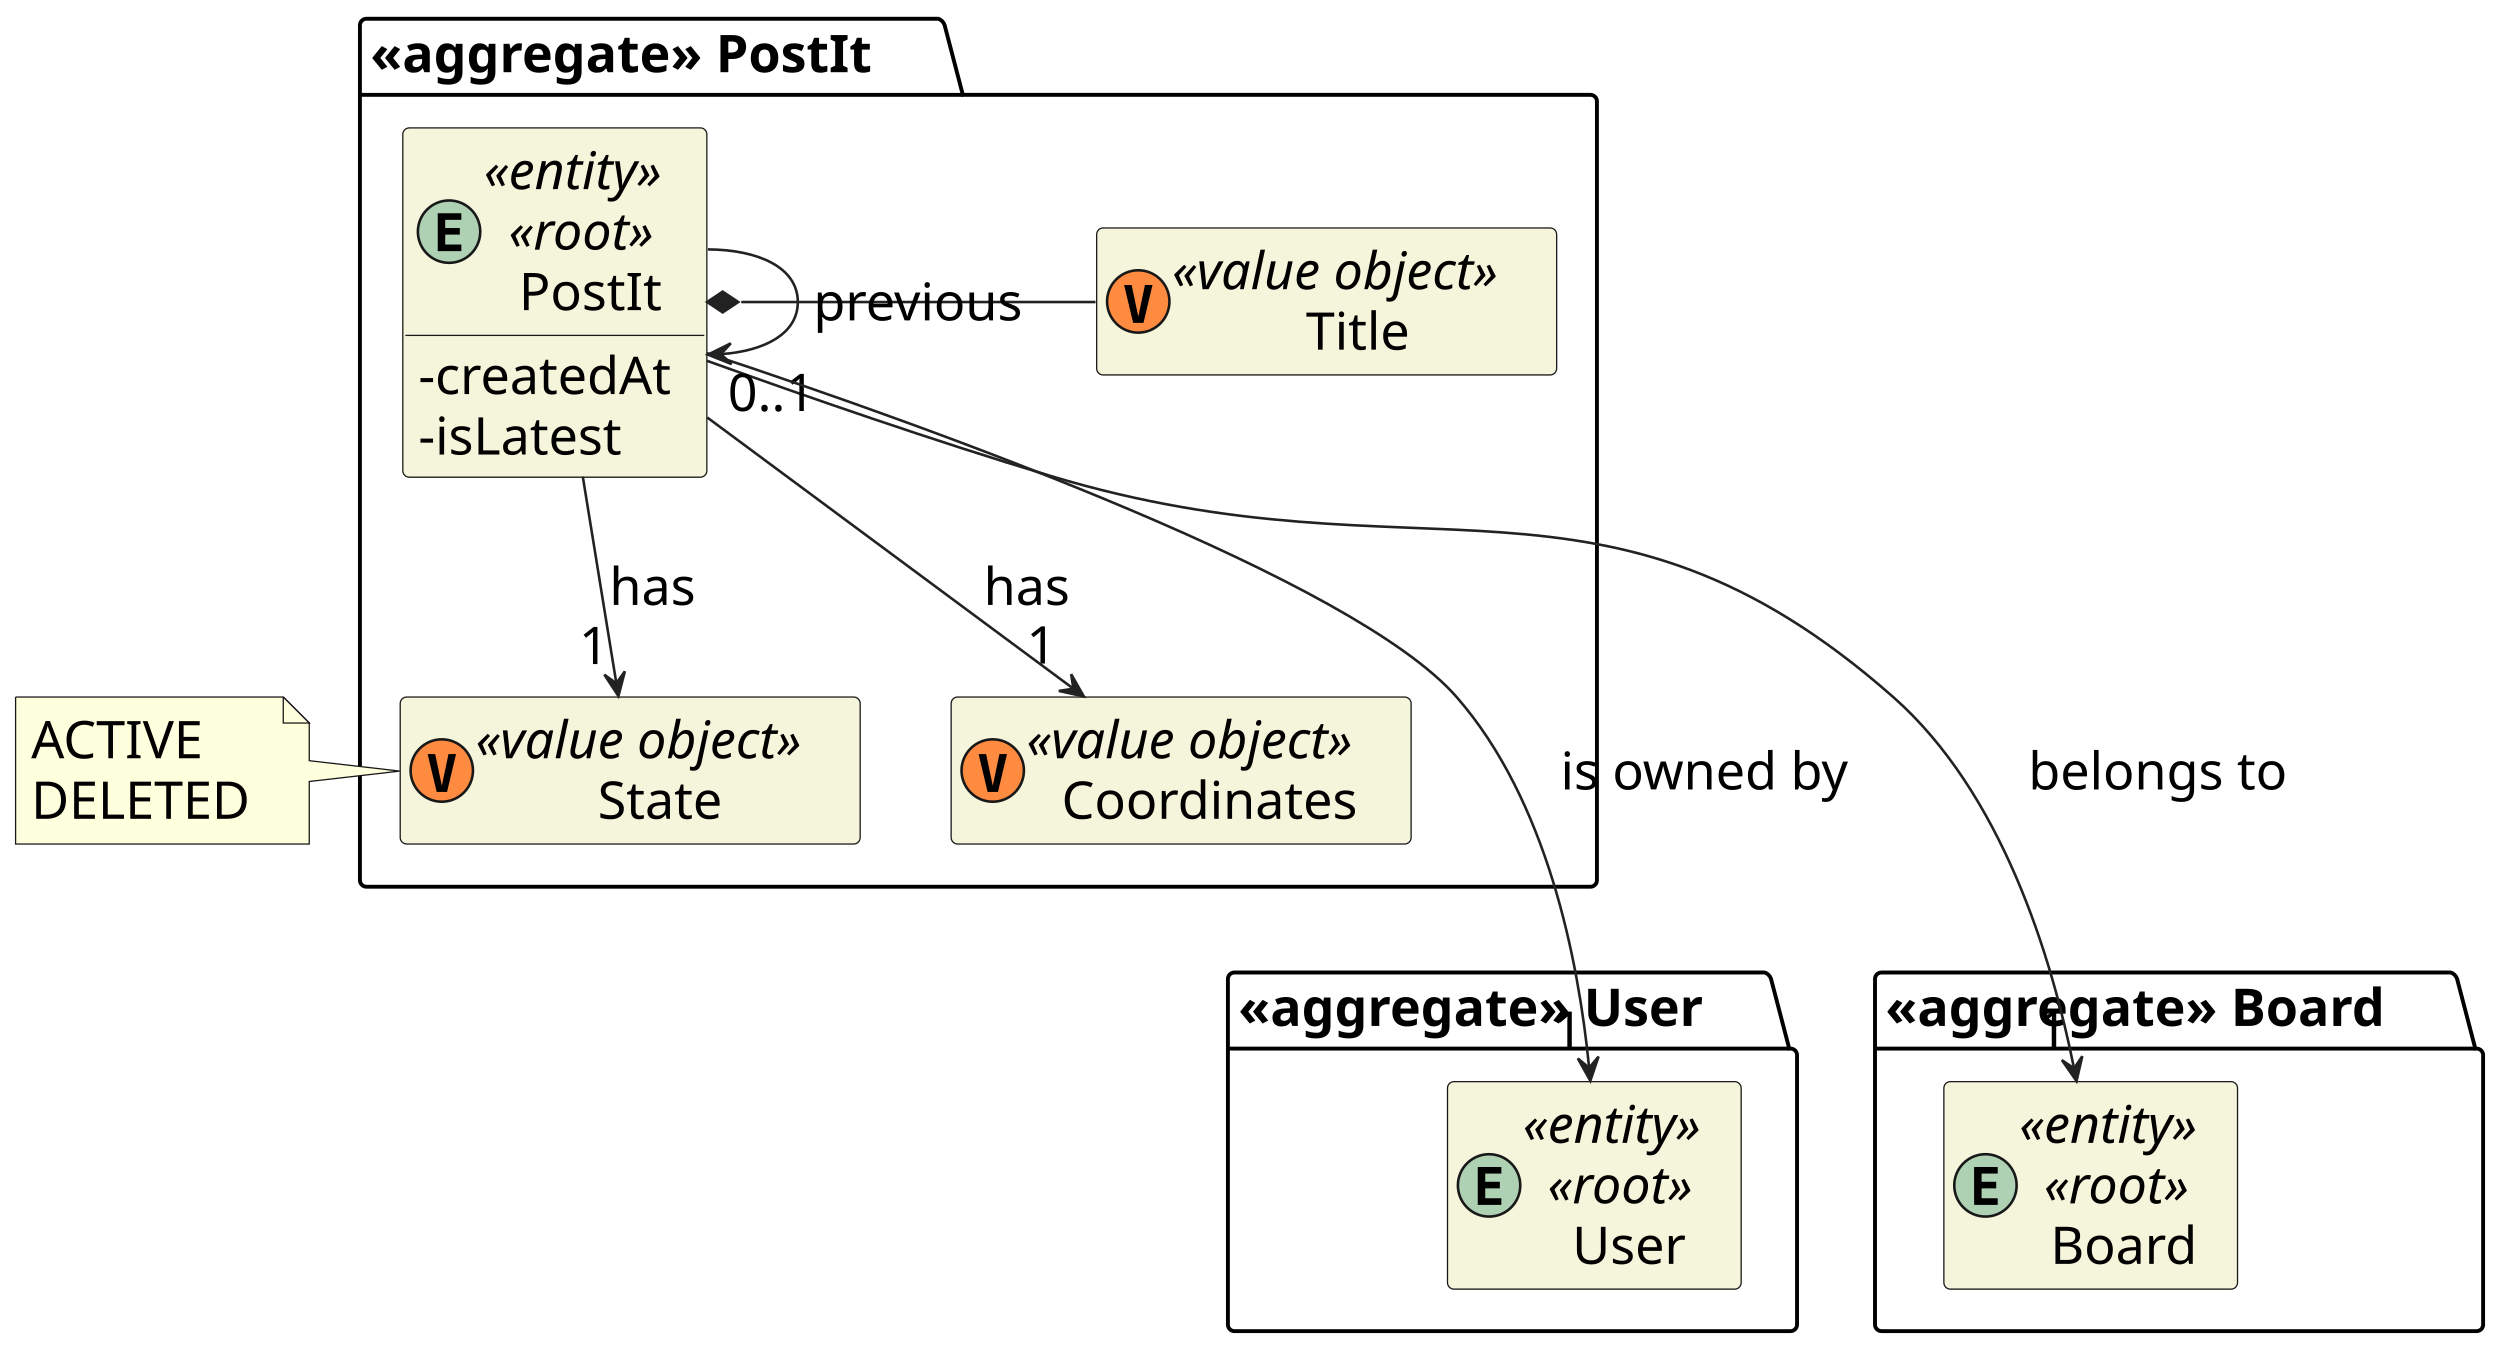
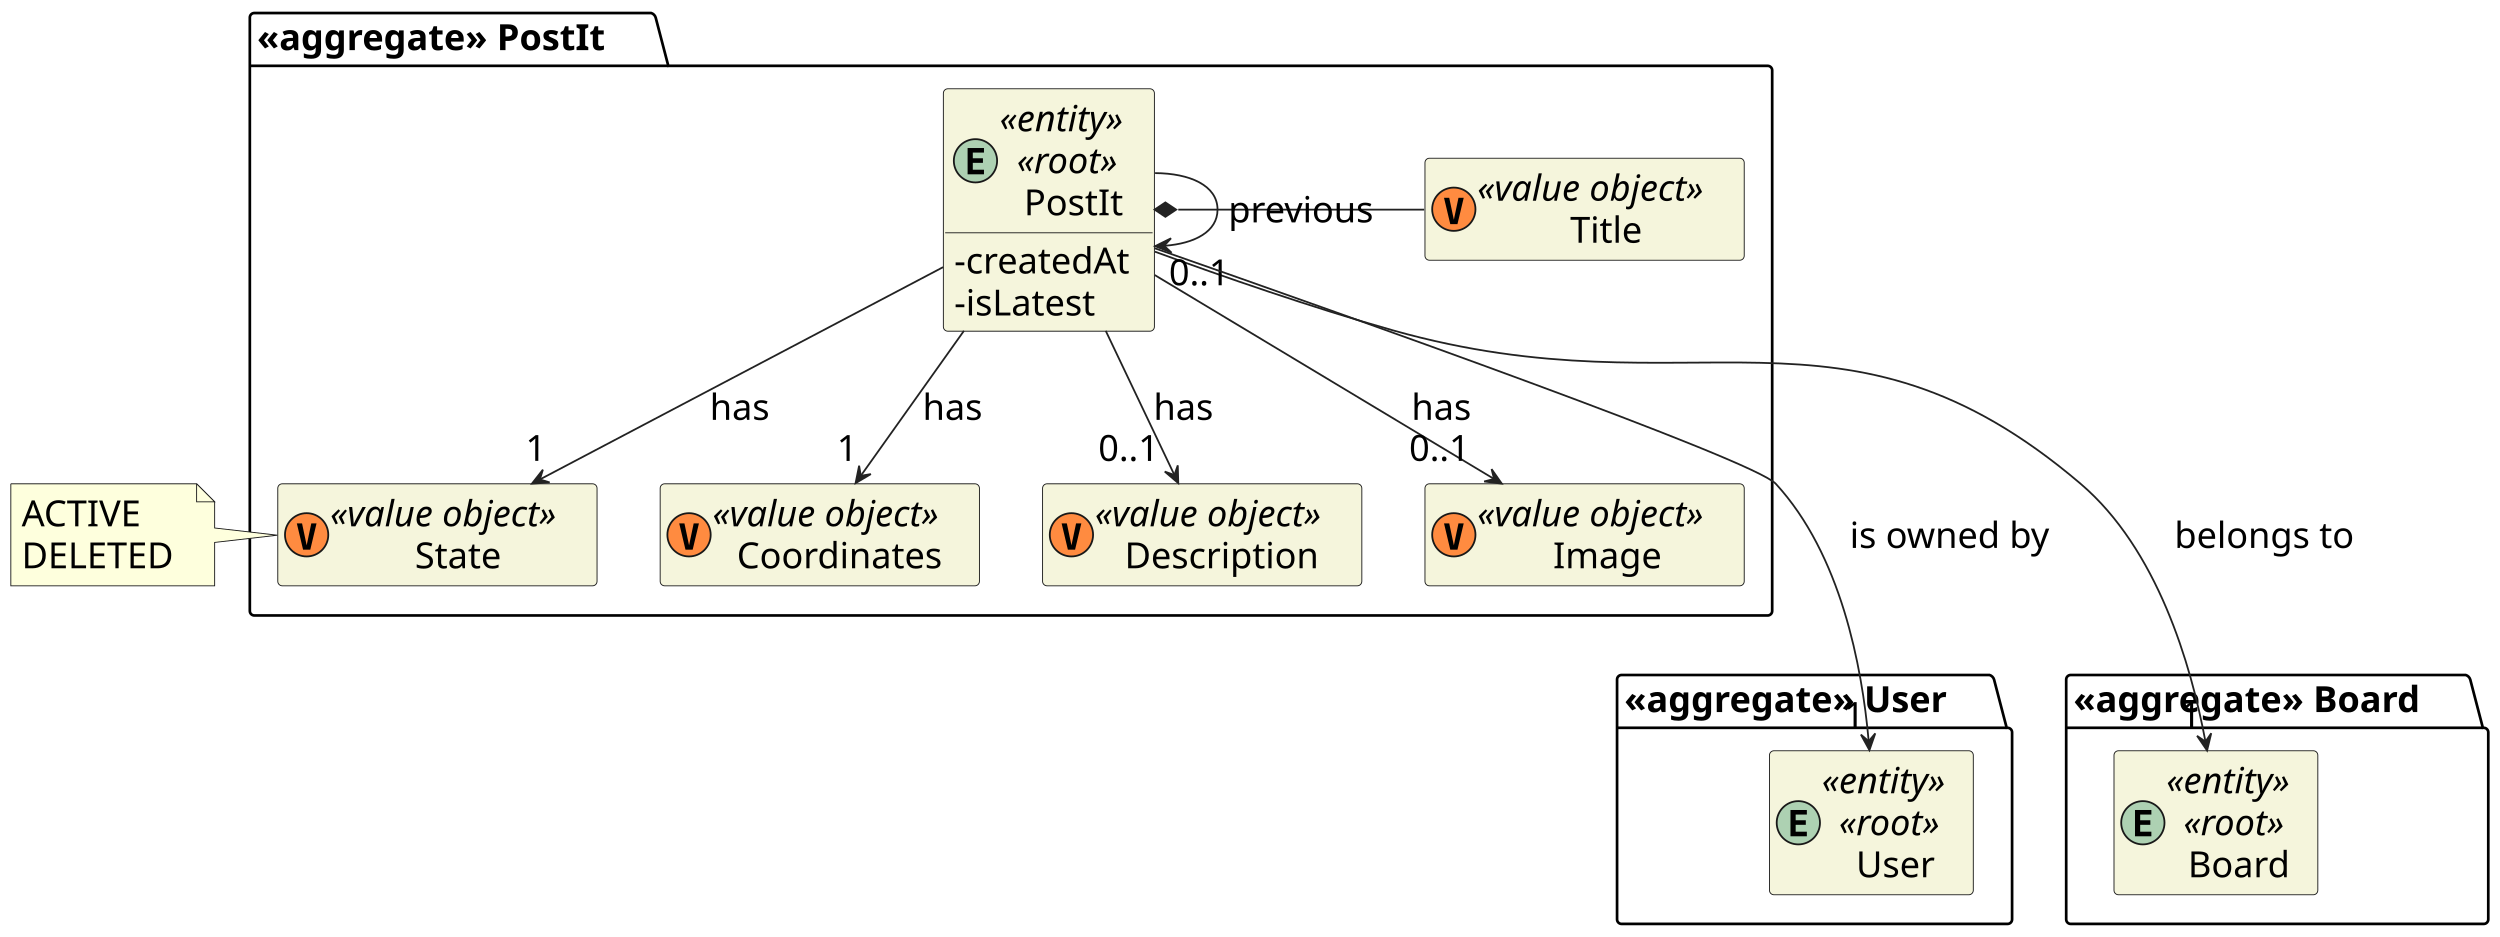
- <svg xmlns="http://www.w3.org/2000/svg" contentStyleType="text/css" height="519px" preserveAspectRatio="none" style="width:962px;height:519px;background:#FFFFFF;" version="1.1" viewBox="0 0 962 519" width="962px" zoomAndPan="magnify">
+ <svg xmlns="http://www.w3.org/2000/svg" contentStyleType="text/css" height="519px" preserveAspectRatio="none" style="width:1386px;height:519px;background:#FFFFFF;" version="1.1" viewBox="0 0 1386 519" width="1386px" zoomAndPan="magnify">
  <defs />
  <g>
    <g id="cluster_&lt;&lt;aggregate&gt;&gt; PostIt">
-       <path d="M141,7.217 L361,7.217 A3.75,3.75 0 0 1 363.5,9.717 L370.5,36.498 L612,36.498 A2.5,2.5 0 0 1 614.5,38.998 L614.5,338.717 A2.5,2.5 0 0 1 612,341.217 L141,341.217 A2.5,2.5 0 0 1 138.5,338.717 L138.5,9.717 A2.5,2.5 0 0 1 141,7.217 " fill="none" style="stroke:#000000;stroke-width:1.5;" />
+       <path d="M141,7.217 L361,7.217 A3.75,3.75 0 0 1 363.5,9.717 L370.5,36.498 L980,36.498 A2.5,2.5 0 0 1 982.5,38.998 L982.5,338.717 A2.5,2.5 0 0 1 980,341.217 L141,341.217 A2.5,2.5 0 0 1 138.5,338.717 L138.5,9.717 A2.5,2.5 0 0 1 141,7.217 " fill="none" style="stroke:#000000;stroke-width:1.5;" />
      <line style="stroke:#000000;stroke-width:1.5;" x1="138.5" x2="370.5" y1="36.498" y2="36.498" />
      <text fill="#000000" font-family="sans-serif" font-size="20" font-weight="bold" lengthAdjust="spacing" textLength="219" x="142.5" y="27.781">«aggregate» PostIt</text>
    </g>
    <g id="cluster_&lt;&lt;aggregate&gt;&gt; User">
-       <path d="M475,374.217 L679,374.217 A3.75,3.75 0 0 1 681.5,376.717 L688.5,403.498 L689,403.498 A2.5,2.5 0 0 1 691.5,405.998 L691.5,509.717 A2.5,2.5 0 0 1 689,512.217 L475,512.217 A2.5,2.5 0 0 1 472.5,509.717 L472.5,376.717 A2.5,2.5 0 0 1 475,374.217 " fill="none" style="stroke:#000000;stroke-width:1.5;" />
-       <line style="stroke:#000000;stroke-width:1.5;" x1="472.5" x2="688.5" y1="403.498" y2="403.498" />
-       <text fill="#000000" font-family="sans-serif" font-size="20" font-weight="bold" lengthAdjust="spacing" textLength="203" x="476.5" y="394.781">«aggregate» User</text>
+       <path d="M899,374.217 L1103,374.217 A3.75,3.75 0 0 1 1105.5,376.717 L1112.5,403.498 L1113,403.498 A2.5,2.5 0 0 1 1115.5,405.998 L1115.5,509.717 A2.5,2.5 0 0 1 1113,512.217 L899,512.217 A2.5,2.5 0 0 1 896.5,509.717 L896.5,376.717 A2.5,2.5 0 0 1 899,374.217 " fill="none" style="stroke:#000000;stroke-width:1.5;" />
+       <line style="stroke:#000000;stroke-width:1.5;" x1="896.5" x2="1112.5" y1="403.498" y2="403.498" />
+       <text fill="#000000" font-family="sans-serif" font-size="20" font-weight="bold" lengthAdjust="spacing" textLength="203" x="900.5" y="394.781">«aggregate» User</text>
    </g>
    <g id="cluster_&lt;&lt;aggregate&gt;&gt; Board">
-       <path d="M724,374.217 L943,374.217 A3.75,3.75 0 0 1 945.5,376.717 L952.5,403.498 L953,403.498 A2.5,2.5 0 0 1 955.5,405.998 L955.5,509.717 A2.5,2.5 0 0 1 953,512.217 L724,512.217 A2.5,2.5 0 0 1 721.5,509.717 L721.5,376.717 A2.5,2.5 0 0 1 724,374.217 " fill="none" style="stroke:#000000;stroke-width:1.5;" />
-       <line style="stroke:#000000;stroke-width:1.5;" x1="721.5" x2="952.5" y1="403.498" y2="403.498" />
-       <text fill="#000000" font-family="sans-serif" font-size="20" font-weight="bold" lengthAdjust="spacing" textLength="218" x="725.5" y="394.781">«aggregate» Board</text>
+       <path d="M1148,374.217 L1367,374.217 A3.75,3.75 0 0 1 1369.5,376.717 L1376.5,403.498 L1377,403.498 A2.5,2.5 0 0 1 1379.5,405.998 L1379.5,509.717 A2.5,2.5 0 0 1 1377,512.217 L1148,512.217 A2.5,2.5 0 0 1 1145.5,509.717 L1145.5,376.717 A2.5,2.5 0 0 1 1148,374.217 " fill="none" style="stroke:#000000;stroke-width:1.5;" />
+       <line style="stroke:#000000;stroke-width:1.5;" x1="1145.5" x2="1376.5" y1="403.498" y2="403.498" />
+       <text fill="#000000" font-family="sans-serif" font-size="20" font-weight="bold" lengthAdjust="spacing" textLength="218" x="1149.5" y="394.781">«aggregate» Board</text>
    </g>
    <g id="elem_PostIt">
-       <rect codeLine="24" fill="#F5F5DC" height="134.406" id="PostIt" rx="2.5" ry="2.5" style="stroke:#181818;stroke-width:0.5;" width="117" x="155" y="49.217" />
-       <ellipse cx="172.8" cy="89.139" fill="#ADD1B2" rx="12" ry="12" style="stroke:#181818;stroke-width:1.0;" />
-       <path d="M177.519,96.639 L168.441,96.639 L168.441,82.061 L177.519,82.061 L177.519,84.592 L171.316,84.592 L171.316,87.748 L176.941,87.748 L176.941,90.279 L171.316,90.279 L171.316,94.092 L177.519,94.092 L177.519,96.639 Z " fill="#000000" />
-       <text fill="#000000" font-family="sans-serif" font-size="20" font-style="italic" lengthAdjust="spacing" textLength="83" x="186.2" y="72.781">«entity»</text>
-       <text fill="#000000" font-family="sans-serif" font-size="20" font-style="italic" lengthAdjust="spacing" textLength="64" x="195.7" y="96.062">«root»</text>
-       <text fill="#000000" font-family="sans-serif" font-size="20" lengthAdjust="spacing" textLength="56" x="199.7" y="119.344">PostIt</text>
-       <line style="stroke:#181818;stroke-width:0.5;" x1="156" x2="271" y1="129.06" y2="129.06" />
-       <text fill="#000000" font-family="sans-serif" font-size="20" lengthAdjust="spacing" textLength="105" x="161" y="151.625">-createdAt</text>
-       <text fill="#000000" font-family="sans-serif" font-size="20" lengthAdjust="spacing" textLength="84" x="161" y="174.906">-isLatest</text>
+       <rect codeLine="26" fill="#F5F5DC" height="134.406" id="PostIt" rx="2.5" ry="2.5" style="stroke:#181818;stroke-width:0.5;" width="117" x="523" y="49.217" />
+       <ellipse cx="540.8" cy="89.139" fill="#ADD1B2" rx="12" ry="12" style="stroke:#181818;stroke-width:1.0;" />
+       <path d="M545.519,96.639 L536.441,96.639 L536.441,82.061 L545.519,82.061 L545.519,84.592 L539.316,84.592 L539.316,87.748 L544.941,87.748 L544.941,90.279 L539.316,90.279 L539.316,94.092 L545.519,94.092 L545.519,96.639 Z " fill="#000000" />
+       <text fill="#000000" font-family="sans-serif" font-size="20" font-style="italic" lengthAdjust="spacing" textLength="83" x="554.2" y="72.781">«entity»</text>
+       <text fill="#000000" font-family="sans-serif" font-size="20" font-style="italic" lengthAdjust="spacing" textLength="64" x="563.7" y="96.062">«root»</text>
+       <text fill="#000000" font-family="sans-serif" font-size="20" lengthAdjust="spacing" textLength="56" x="567.7" y="119.344">PostIt</text>
+       <line style="stroke:#181818;stroke-width:0.5;" x1="524" x2="639" y1="129.06" y2="129.06" />
+       <text fill="#000000" font-family="sans-serif" font-size="20" lengthAdjust="spacing" textLength="105" x="529" y="151.625">-createdAt</text>
+       <text fill="#000000" font-family="sans-serif" font-size="20" lengthAdjust="spacing" textLength="84" x="529" y="174.906">-isLatest</text>
    </g>
    <g id="elem_Title">
-       <rect codeLine="29" fill="#F5F5DC" height="56.562" id="Title" rx="2.5" ry="2.5" style="stroke:#181818;stroke-width:0.5;" width="177" x="422" y="87.717" />
-       <ellipse cx="438" cy="115.998" fill="#FF8B40" rx="12" ry="12" style="stroke:#181818;stroke-width:1.0;" />
-       <path d="M438.016,121.842 L440.578,109.67 L443.484,109.67 L440.016,124.248 L436.031,124.248 L432.562,109.67 L435.453,109.67 L438.016,121.842 Z " fill="#000000" />
-       <text fill="#000000" font-family="sans-serif" font-size="20" font-style="italic" lengthAdjust="spacing" textLength="147" x="451" y="111.281">«value object»</text>
-       <text fill="#000000" font-family="sans-serif" font-size="20" lengthAdjust="spacing" textLength="44" x="502.5" y="134.562">Title</text>
+       <rect codeLine="31" fill="#F5F5DC" height="56.562" id="Title" rx="2.5" ry="2.5" style="stroke:#181818;stroke-width:0.5;" width="177" x="790" y="87.717" />
+       <ellipse cx="806" cy="115.998" fill="#FF8B40" rx="12" ry="12" style="stroke:#181818;stroke-width:1.0;" />
+       <path d="M806.016,121.842 L808.578,109.67 L811.484,109.67 L808.016,124.248 L804.031,124.248 L800.562,109.67 L803.453,109.67 L806.016,121.842 Z " fill="#000000" />
+       <text fill="#000000" font-family="sans-serif" font-size="20" font-style="italic" lengthAdjust="spacing" textLength="147" x="819" y="111.281">«value object»</text>
+       <text fill="#000000" font-family="sans-serif" font-size="20" lengthAdjust="spacing" textLength="44" x="870.5" y="134.562">Title</text>
    </g>
    <g id="elem_State">
-       <rect codeLine="31" fill="#F5F5DC" height="56.562" id="State" rx="2.5" ry="2.5" style="stroke:#181818;stroke-width:0.5;" width="177" x="154" y="268.217" />
+       <rect codeLine="33" fill="#F5F5DC" height="56.562" id="State" rx="2.5" ry="2.5" style="stroke:#181818;stroke-width:0.5;" width="177" x="154" y="268.217" />
      <ellipse cx="170" cy="296.498" fill="#FF8B40" rx="12" ry="12" style="stroke:#181818;stroke-width:1.0;" />
      <path d="M170.016,302.342 L172.578,290.17 L175.484,290.17 L172.016,304.748 L168.031,304.748 L164.562,290.17 L167.453,290.17 L170.016,302.342 Z " fill="#000000" />
      <text fill="#000000" font-family="sans-serif" font-size="20" font-style="italic" lengthAdjust="spacing" textLength="147" x="183" y="291.781">«value object»</text>
      <text fill="#000000" font-family="sans-serif" font-size="20" lengthAdjust="spacing" textLength="53" x="230" y="315.062">State</text>
    </g>
    <g id="elem_Coordinates">
-       <rect codeLine="32" fill="#F5F5DC" height="56.562" id="Coordinates" rx="2.5" ry="2.5" style="stroke:#181818;stroke-width:0.5;" width="177" x="366" y="268.217" />
+       <rect codeLine="34" fill="#F5F5DC" height="56.562" id="Coordinates" rx="2.5" ry="2.5" style="stroke:#181818;stroke-width:0.5;" width="177" x="366" y="268.217" />
      <ellipse cx="382" cy="296.498" fill="#FF8B40" rx="12" ry="12" style="stroke:#181818;stroke-width:1.0;" />
      <path d="M382.016,302.342 L384.578,290.17 L387.484,290.17 L384.016,304.748 L380.031,304.748 L376.562,290.17 L379.453,290.17 L382.016,302.342 Z " fill="#000000" />
      <text fill="#000000" font-family="sans-serif" font-size="20" font-style="italic" lengthAdjust="spacing" textLength="147" x="395" y="291.781">«value object»</text>
      <text fill="#000000" font-family="sans-serif" font-size="20" lengthAdjust="spacing" textLength="120" x="408.5" y="315.062">Coordinates</text>
    </g>
+     <g id="elem_Description">
+       <rect codeLine="35" fill="#F5F5DC" height="56.562" id="Description" rx="2.5" ry="2.5" style="stroke:#181818;stroke-width:0.5;" width="177" x="578" y="268.217" />
+       <ellipse cx="594" cy="296.498" fill="#FF8B40" rx="12" ry="12" style="stroke:#181818;stroke-width:1.0;" />
+       <path d="M594.016,302.342 L596.578,290.17 L599.484,290.17 L596.016,304.748 L592.031,304.748 L588.562,290.17 L591.453,290.17 L594.016,302.342 Z " fill="#000000" />
+       <text fill="#000000" font-family="sans-serif" font-size="20" font-style="italic" lengthAdjust="spacing" textLength="147" x="607" y="291.781">«value object»</text>
+       <text fill="#000000" font-family="sans-serif" font-size="20" lengthAdjust="spacing" textLength="114" x="623.5" y="315.062">Description</text>
+     </g>
+     <g id="elem_Image">
+       <rect codeLine="36" fill="#F5F5DC" height="56.562" id="Image" rx="2.5" ry="2.5" style="stroke:#181818;stroke-width:0.5;" width="177" x="790" y="268.217" />
+       <ellipse cx="806" cy="296.498" fill="#FF8B40" rx="12" ry="12" style="stroke:#181818;stroke-width:1.0;" />
+       <path d="M806.016,302.342 L808.578,290.17 L811.484,290.17 L808.016,304.748 L804.031,304.748 L800.562,290.17 L803.453,290.17 L806.016,302.342 Z " fill="#000000" />
+       <text fill="#000000" font-family="sans-serif" font-size="20" font-style="italic" lengthAdjust="spacing" textLength="147" x="819" y="291.781">«value object»</text>
+       <text fill="#000000" font-family="sans-serif" font-size="20" lengthAdjust="spacing" textLength="63" x="861" y="315.062">Image</text>
+     </g>
    <g id="elem_User">
-       <rect codeLine="21" fill="#F5F5DC" height="79.844" id="User" rx="2.5" ry="2.5" style="stroke:#181818;stroke-width:0.5;" width="113" x="557" y="416.217" />
-       <ellipse cx="573" cy="456.139" fill="#ADD1B2" rx="12" ry="12" style="stroke:#181818;stroke-width:1.0;" />
-       <path d="M577.719,463.639 L568.641,463.639 L568.641,449.06 L577.719,449.06 L577.719,451.592 L571.516,451.592 L571.516,454.748 L577.141,454.748 L577.141,457.279 L571.516,457.279 L571.516,461.092 L577.719,461.092 L577.719,463.639 Z " fill="#000000" />
-       <text fill="#000000" font-family="sans-serif" font-size="20" font-style="italic" lengthAdjust="spacing" textLength="83" x="586" y="439.781">«entity»</text>
-       <text fill="#000000" font-family="sans-serif" font-size="20" font-style="italic" lengthAdjust="spacing" textLength="64" x="595.5" y="463.062">«root»</text>
-       <text fill="#000000" font-family="sans-serif" font-size="20" lengthAdjust="spacing" textLength="45" x="605" y="486.344">User</text>
+       <rect codeLine="23" fill="#F5F5DC" height="79.844" id="User" rx="2.5" ry="2.5" style="stroke:#181818;stroke-width:0.5;" width="113" x="981" y="416.217" />
+       <ellipse cx="997" cy="456.139" fill="#ADD1B2" rx="12" ry="12" style="stroke:#181818;stroke-width:1.0;" />
+       <path d="M1001.719,463.639 L992.641,463.639 L992.641,449.06 L1001.719,449.06 L1001.719,451.592 L995.516,451.592 L995.516,454.748 L1001.141,454.748 L1001.141,457.279 L995.516,457.279 L995.516,461.092 L1001.719,461.092 L1001.719,463.639 Z " fill="#000000" />
+       <text fill="#000000" font-family="sans-serif" font-size="20" font-style="italic" lengthAdjust="spacing" textLength="83" x="1010" y="439.781">«entity»</text>
+       <text fill="#000000" font-family="sans-serif" font-size="20" font-style="italic" lengthAdjust="spacing" textLength="64" x="1019.5" y="463.062">«root»</text>
+       <text fill="#000000" font-family="sans-serif" font-size="20" lengthAdjust="spacing" textLength="45" x="1029" y="486.344">User</text>
    </g>
    <g id="elem_Board">
-       <rect codeLine="43" fill="#F5F5DC" height="79.844" id="Board" rx="2.5" ry="2.5" style="stroke:#181818;stroke-width:0.5;" width="113" x="748" y="416.217" />
-       <ellipse cx="764" cy="456.139" fill="#ADD1B2" rx="12" ry="12" style="stroke:#181818;stroke-width:1.0;" />
-       <path d="M768.719,463.639 L759.641,463.639 L759.641,449.06 L768.719,449.06 L768.719,451.592 L762.516,451.592 L762.516,454.748 L768.141,454.748 L768.141,457.279 L762.516,457.279 L762.516,461.092 L768.719,461.092 L768.719,463.639 Z " fill="#000000" />
-       <text fill="#000000" font-family="sans-serif" font-size="20" font-style="italic" lengthAdjust="spacing" textLength="83" x="777" y="439.781">«entity»</text>
-       <text fill="#000000" font-family="sans-serif" font-size="20" font-style="italic" lengthAdjust="spacing" textLength="64" x="786.5" y="463.062">«root»</text>
-       <text fill="#000000" font-family="sans-serif" font-size="20" lengthAdjust="spacing" textLength="59" x="789" y="486.344">Board</text>
+       <rect codeLine="48" fill="#F5F5DC" height="79.844" id="Board" rx="2.5" ry="2.5" style="stroke:#181818;stroke-width:0.5;" width="113" x="1172" y="416.217" />
+       <ellipse cx="1188" cy="456.139" fill="#ADD1B2" rx="12" ry="12" style="stroke:#181818;stroke-width:1.0;" />
+       <path d="M1192.719,463.639 L1183.641,463.639 L1183.641,449.06 L1192.719,449.06 L1192.719,451.592 L1186.516,451.592 L1186.516,454.748 L1192.141,454.748 L1192.141,457.279 L1186.516,457.279 L1186.516,461.092 L1192.719,461.092 L1192.719,463.639 Z " fill="#000000" />
+       <text fill="#000000" font-family="sans-serif" font-size="20" font-style="italic" lengthAdjust="spacing" textLength="83" x="1201" y="439.781">«entity»</text>
+       <text fill="#000000" font-family="sans-serif" font-size="20" font-style="italic" lengthAdjust="spacing" textLength="64" x="1210.5" y="463.062">«root»</text>
+       <text fill="#000000" font-family="sans-serif" font-size="20" lengthAdjust="spacing" textLength="59" x="1213" y="486.344">Board</text>
    </g>
-     <g id="elem_GMN9">
+     <g id="elem_GMN11">
      <path d="M6,268.217 L6,324.779 A0,0 0 0 0 6,324.779 L119,324.779 A0,0 0 0 0 119,324.779 L119,300.717 L153.81,296.717 L119,292.717 L119,278.217 L109,268.217 L6,268.217 A0,0 0 0 0 6,268.217 " fill="#FEFFDD" style="stroke:#181818;stroke-width:0.5;" />
      <path d="M109,268.217 L109,278.217 L119,278.217 L109,268.217 " fill="#FEFFDD" style="stroke:#181818;stroke-width:0.5;" />
      <text fill="#000000" font-family="sans-serif" font-size="20" lengthAdjust="spacing" textLength="73" x="12" y="291.781">ACTIVE</text>
      <text fill="#000000" font-family="sans-serif" font-size="20" lengthAdjust="spacing" textLength="92" x="12" y="315.062">DELETED</text>
    </g>
    <g id="link_PostIt_Title">
-       <path codeLine="46" d="M285.23,116.217 C330.67,116.217 376.12,116.217 421.56,116.217 " fill="none" id="PostIt-backto-Title" style="stroke:#222222;stroke-width:1.0;" />
-       <polygon fill="#222222" points="272.09,116.217,278.09,120.217,284.09,116.217,278.09,112.217,272.09,116.217" style="stroke:#222222;stroke-width:1.0;" />
+       <path codeLine="51" d="M653.23,116.217 C698.67,116.217 744.12,116.217 789.56,116.217 " fill="none" id="PostIt-backto-Title" style="stroke:#222222;stroke-width:1.0;" />
+       <polygon fill="#222222" points="640.09,116.217,646.09,120.217,652.09,116.217,646.09,112.217,640.09,116.217" style="stroke:#222222;stroke-width:1.0;" />
    </g>
    <g id="link_PostIt_State">
-       <path codeLine="47" d="M224.26,183.427 C228.64,210.437 233.52,240.457 237.13,262.667 " fill="none" id="PostIt-to-State" style="stroke:#222222;stroke-width:1.0;" />
-       <polygon fill="#222222" points="237.97,267.847,240.454,258.316,237.157,262.913,232.56,259.617,237.97,267.847" style="stroke:#222222;stroke-width:1.0;" />
-       <text fill="#000000" font-family="sans-serif" font-size="20" lengthAdjust="spacing" textLength="35" x="234.5" y="232.781">has</text>
-       <text fill="#000000" font-family="sans-serif" font-size="20" lengthAdjust="spacing" textLength="13" x="222.798" y="255.534">1</text>
+       <path codeLine="52" d="M522.84,148.107 C460.23,181.077 361.69,232.957 299.66,265.617 " fill="none" id="PostIt-to-State" style="stroke:#222222;stroke-width:1.0;" />
+       <polygon fill="#222222" points="294.89,268.137,304.716,267.464,299.31,265.799,300.975,260.392,294.89,268.137" style="stroke:#222222;stroke-width:1.0;" />
+       <text fill="#000000" font-family="sans-serif" font-size="20" lengthAdjust="spacing" textLength="35" x="393.5" y="232.781">has</text>
+       <text fill="#000000" font-family="sans-serif" font-size="20" lengthAdjust="spacing" textLength="13" x="291.355" y="255.509">1</text>
    </g>
    <g id="link_PostIt_Board">
-       <path codeLine="49" d="M272.04,138.837 C309.63,152.367 359.64,169.737 404.5,183.217 C547.08,226.047 616.8,169.807 728.5,268.217 C770.32,305.057 789.51,368.297 798.05,410.917 " fill="none" id="PostIt-to-Board" style="stroke:#222222;stroke-width:1.0;" />
-       <polygon fill="#222222" points="799.04,416.007,801.267,406.413,798.095,411.097,793.412,407.925,799.04,416.007" style="stroke:#222222;stroke-width:1.0;" />
-       <text fill="#000000" font-family="sans-serif" font-size="20" lengthAdjust="spacing" textLength="105" x="780.5" y="303.781">belongs to</text>
-       <text fill="#000000" font-family="sans-serif" font-size="20" lengthAdjust="spacing" textLength="13" x="784.134" y="403.365">1</text>
+       <path codeLine="54" d="M640.3,139.537 C677.78,153.267 727.58,170.587 772.5,183.217 C939.52,230.187 1021.42,155.717 1153.5,268.217 C1195.98,304.397 1214.64,368.097 1222.67,410.967 " fill="none" id="PostIt-to-Board" style="stroke:#222222;stroke-width:1.0;" />
+       <polygon fill="#222222" points="1223.6,416.087,1225.913,406.514,1222.699,411.169,1218.044,407.955,1223.6,416.087" style="stroke:#222222;stroke-width:1.0;" />
+       <text fill="#000000" font-family="sans-serif" font-size="20" lengthAdjust="spacing" textLength="105" x="1205.5" y="303.781">belongs to</text>
+       <text fill="#000000" font-family="sans-serif" font-size="20" lengthAdjust="spacing" textLength="13" x="1208.783" y="403.458">1</text>
    </g>
    <g id="link_PostIt_PostIt">
-       <path codeLine="50" d="M272.39,95.967 C291.66,96.077 307,102.827 307,116.217 C307,128.357 294.4,135.037 277.7,136.257 " fill="none" id="PostIt-to-PostIt" style="stroke:#222222;stroke-width:1.0;" />
-       <polygon fill="#222222" points="272.39,136.467,281.543,140.103,277.386,136.266,281.222,132.109,272.39,136.467" style="stroke:#222222;stroke-width:1.0;" />
-       <text fill="#000000" font-family="sans-serif" font-size="20" lengthAdjust="spacing" textLength="85" x="313" y="123.281">previous</text>
-       <text fill="#000000" font-family="sans-serif" font-size="20" lengthAdjust="spacing" textLength="38" x="280.057" y="158.15">0..1</text>
+       <path codeLine="55" d="M640.39,95.967 C659.66,96.077 675,102.827 675,116.217 C675,128.357 662.4,135.037 645.7,136.257 " fill="none" id="PostIt-to-PostIt" style="stroke:#222222;stroke-width:1.0;" />
+       <polygon fill="#222222" points="640.39,136.467,649.543,140.103,645.386,136.266,649.222,132.109,640.39,136.467" style="stroke:#222222;stroke-width:1.0;" />
+       <text fill="#000000" font-family="sans-serif" font-size="20" lengthAdjust="spacing" textLength="85" x="681" y="123.281">previous</text>
+       <text fill="#000000" font-family="sans-serif" font-size="20" lengthAdjust="spacing" textLength="38" x="648.057" y="158.15">0..1</text>
+     </g>
+     <g id="link_PostIt_Description">
+       <path codeLine="56" d="M613.03,183.427 C626,210.667 640.43,240.967 651.03,263.227 " fill="none" id="PostIt-to-Description" style="stroke:#222222;stroke-width:1.0;" />
+       <polygon fill="#222222" points="653.23,267.847,652.959,258.002,651.074,263.335,645.74,261.451,653.23,267.847" style="stroke:#222222;stroke-width:1.0;" />
+       <text fill="#000000" font-family="sans-serif" font-size="20" lengthAdjust="spacing" textLength="35" x="639.5" y="232.781">has</text>
+       <text fill="#000000" font-family="sans-serif" font-size="20" lengthAdjust="spacing" textLength="38" x="608.877" y="255.534">0..1</text>
+     </g>
+     <g id="link_PostIt_Image">
+       <path codeLine="57" d="M640.18,152.487 C695.1,185.487 776.27,234.277 828.27,265.527 " fill="none" id="PostIt-to-Image" style="stroke:#222222;stroke-width:1.0;" />
+       <polygon fill="#222222" points="832.59,268.127,826.931,260.066,828.303,265.554,822.815,266.926,832.59,268.127" style="stroke:#222222;stroke-width:1.0;" />
+       <text fill="#000000" font-family="sans-serif" font-size="20" lengthAdjust="spacing" textLength="35" x="782.5" y="232.781">has</text>
+       <text fill="#000000" font-family="sans-serif" font-size="20" lengthAdjust="spacing" textLength="38" x="781.202" y="255.497">0..1</text>
    </g>
    <g id="link_PostIt_Coordinates">
-       <path codeLine="51" d="M272.15,160.657 C315.7,192.917 374.05,236.127 412.89,264.897 " fill="none" id="PostIt-to-Coordinates" style="stroke:#222222;stroke-width:1.0;" />
-       <polygon fill="#222222" points="417.06,267.987,412.191,259.425,413.036,265.019,407.443,265.864,417.06,267.987" style="stroke:#222222;stroke-width:1.0;" />
-       <text fill="#000000" font-family="sans-serif" font-size="20" lengthAdjust="spacing" textLength="35" x="378.5" y="232.781">has</text>
-       <text fill="#000000" font-family="sans-serif" font-size="20" lengthAdjust="spacing" textLength="13" x="394.997" y="255.328">1</text>
+       <path codeLine="58" d="M534.39,183.427 C514.93,210.777 493.27,241.217 477.42,263.507 " fill="none" id="PostIt-to-Coordinates" style="stroke:#222222;stroke-width:1.0;" />
+       <polygon fill="#222222" points="474.33,267.847,482.809,262.837,477.231,263.774,476.293,258.196,474.33,267.847" style="stroke:#222222;stroke-width:1.0;" />
+       <text fill="#000000" font-family="sans-serif" font-size="20" lengthAdjust="spacing" textLength="35" x="511.5" y="232.781">has</text>
+       <text fill="#000000" font-family="sans-serif" font-size="20" lengthAdjust="spacing" textLength="13" x="463.954" y="255.534">1</text>
    </g>
    <g id="link_PostIt_User">
-       <path codeLine="52" d="M272.04,135.887 C360.18,165.087 520.89,222.887 560.5,268.217 C595.32,308.057 607.37,369.237 611.48,410.687 " fill="none" id="PostIt-to-User" style="stroke:#222222;stroke-width:1.0;" />
-       <polygon fill="#222222" points="611.96,415.887,615.119,406.558,611.502,410.908,607.153,407.291,611.96,415.887" style="stroke:#222222;stroke-width:1.0;" />
-       <text fill="#000000" font-family="sans-serif" font-size="20" lengthAdjust="spacing" textLength="119" x="600.5" y="303.781">is owned by</text>
-       <text fill="#000000" font-family="sans-serif" font-size="20" lengthAdjust="spacing" textLength="13" x="597.729" y="403.548">1</text>
+       <path codeLine="59" d="M640.07,137.597 C748.86,175.657 972.27,254.937 984.5,268.217 C1020.52,307.337 1032.28,369.157 1036,410.907 " fill="none" id="PostIt-to-User" style="stroke:#222222;stroke-width:1.0;" />
+       <polygon fill="#222222" points="1036.41,415.897,1039.651,406.596,1035.996,410.914,1031.678,407.259,1036.41,415.897" style="stroke:#222222;stroke-width:1.0;" />
+       <text fill="#000000" font-family="sans-serif" font-size="20" lengthAdjust="spacing" textLength="119" x="1025.5" y="303.781">is owned by</text>
+       <text fill="#000000" font-family="sans-serif" font-size="20" lengthAdjust="spacing" textLength="13" x="1022.248" y="403.56">1</text>
    </g>
  </g>
</svg>
